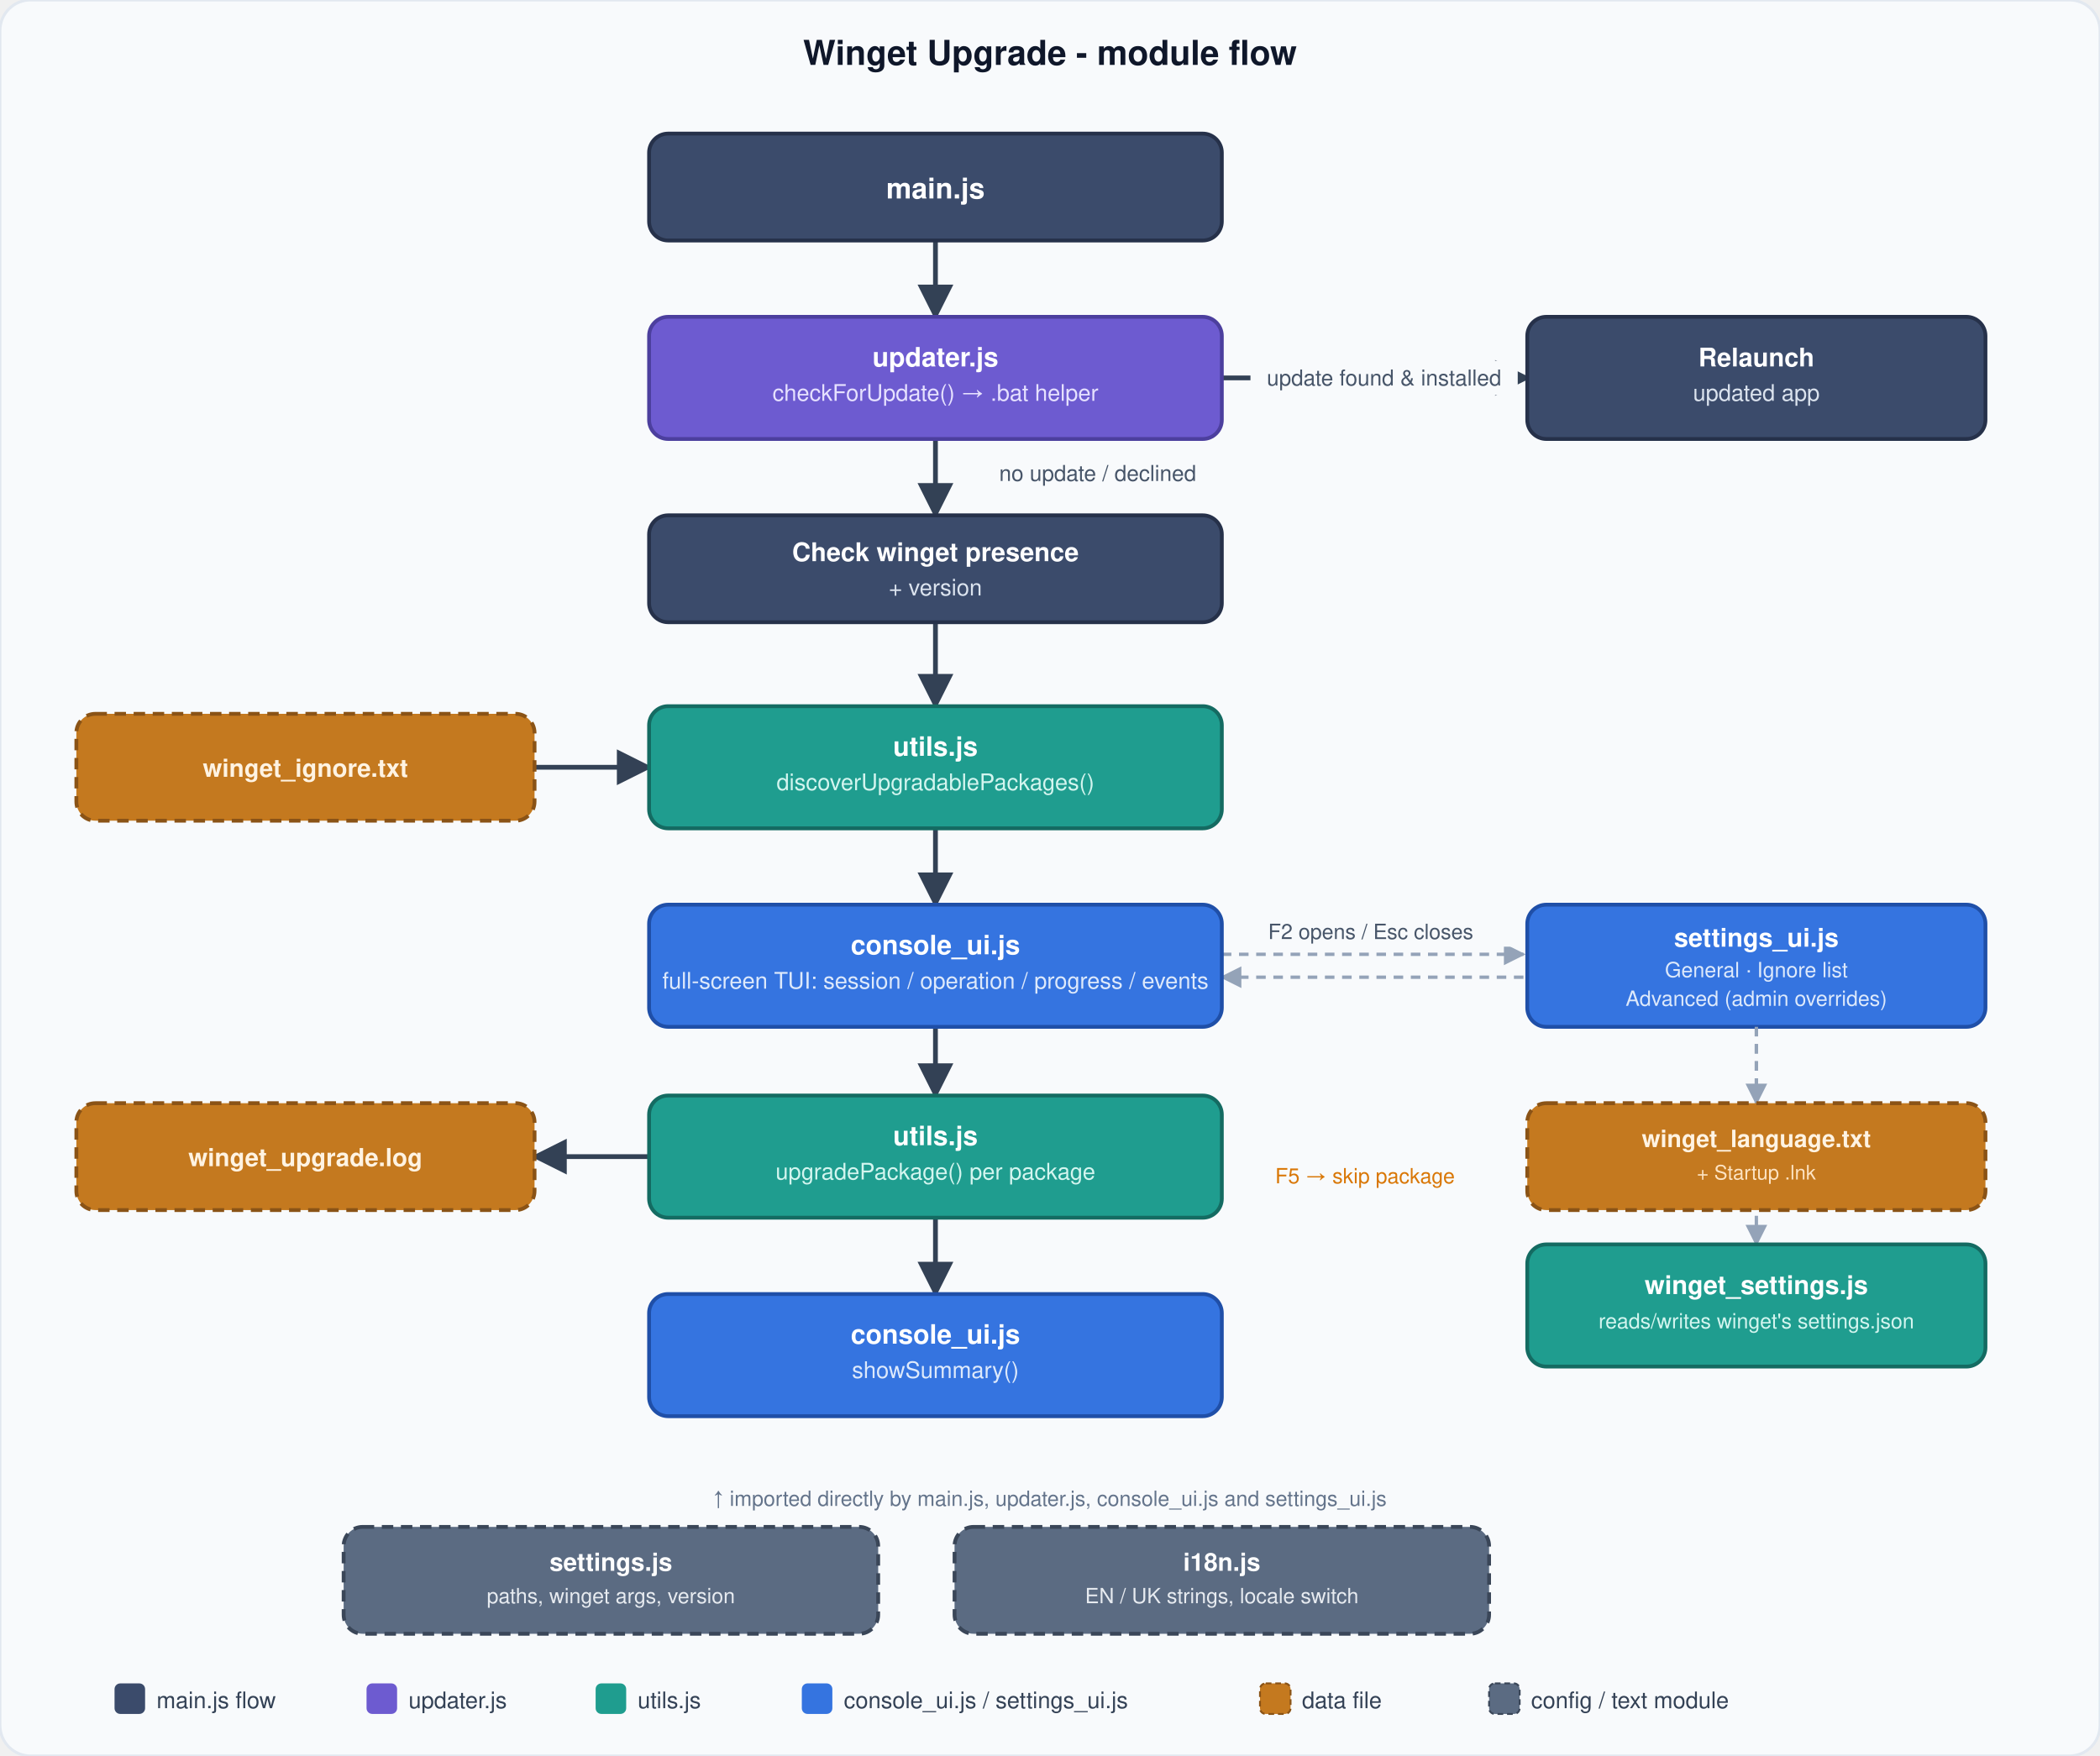
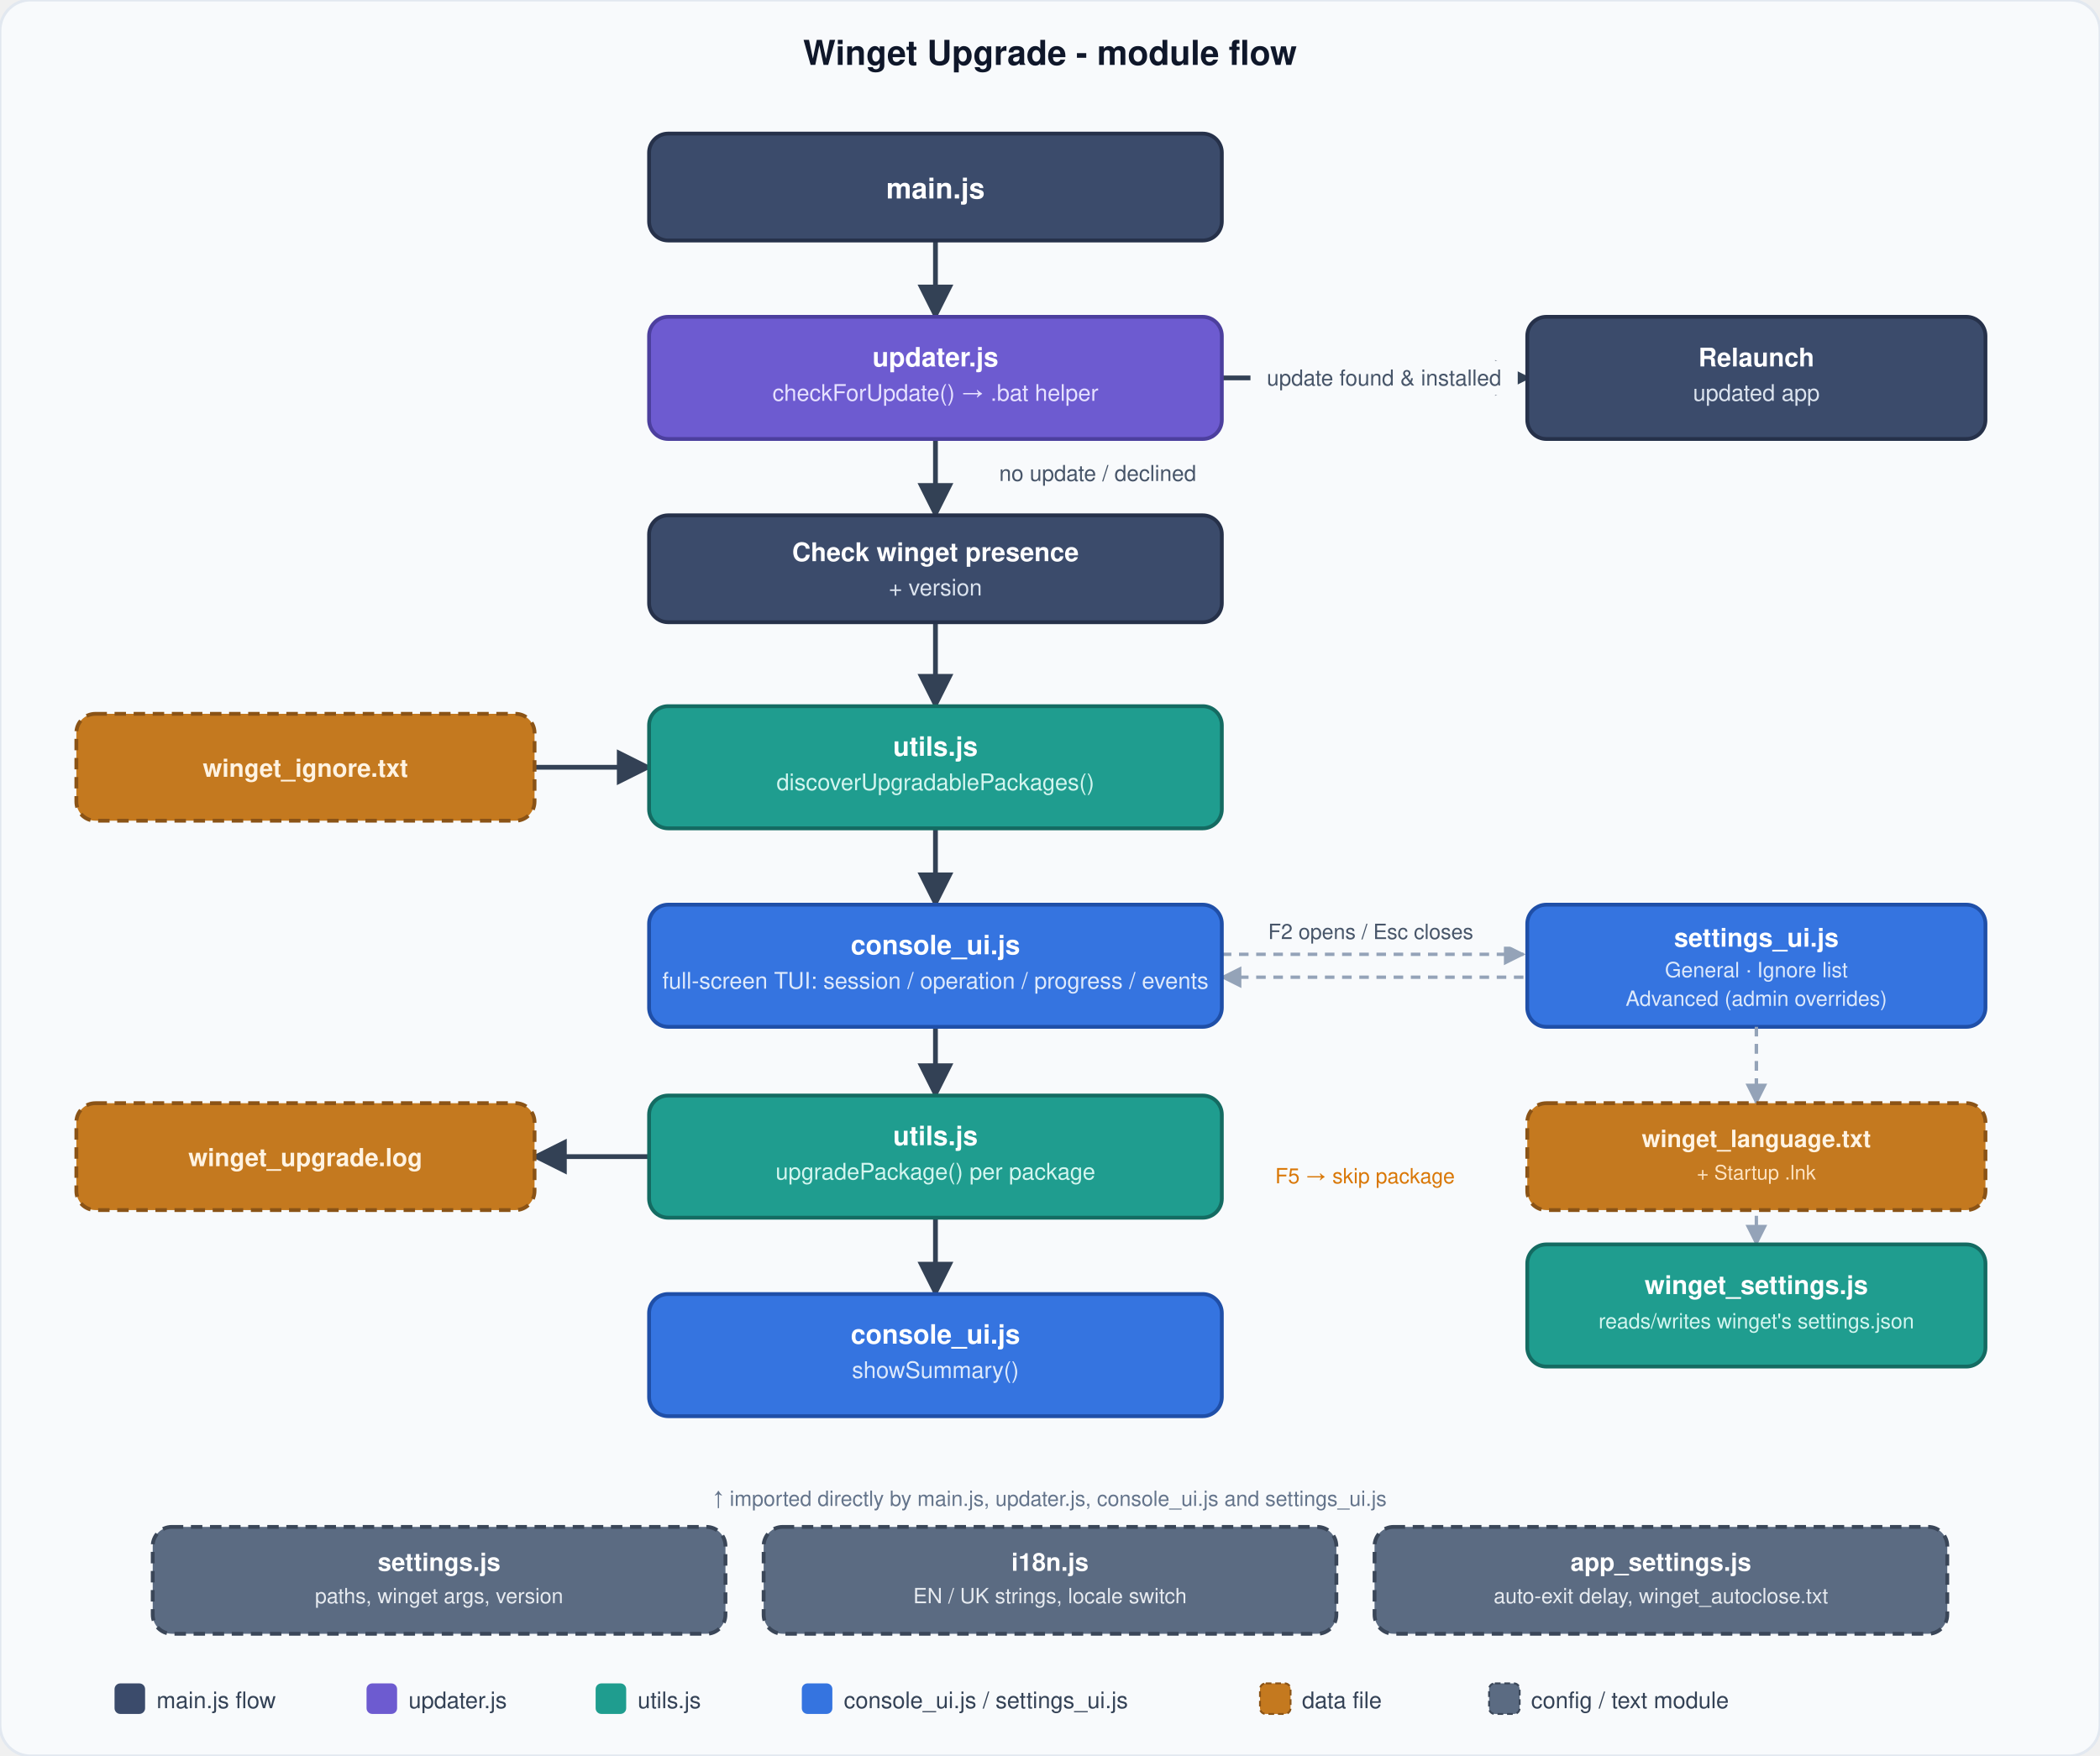
<svg xmlns="http://www.w3.org/2000/svg" viewBox="0 0 1100 920" font-family="Segoe UI, Helvetica, Arial, sans-serif">
  <defs>
    <marker id="arrowSolid" viewBox="0 0 10 10" refX="9" refY="5" markerWidth="7.5" markerHeight="7.5" orient="auto-start-reverse">
      <path d="M0,0 L10,5 L0,10 z" class="arrow-solid" />
    </marker>
    <marker id="arrowDashed" viewBox="0 0 10 10" refX="9" refY="5" markerWidth="6.5" markerHeight="6.5" orient="auto-start-reverse">
      <path d="M0,0 L10,5 L0,10 z" class="arrow-dashed" />
    </marker>
  </defs>
  <style>
    .frame { fill: #f8fafc; stroke: #e2e8f0; }
    .title { fill: #0f172a; }
    .label-bg { fill: #f8fafc; }
    .label-text { fill: #475569; }
    .note-text { fill: #64748b; }
    .legend-text { fill: #334155; }
    .arrow-solid { fill: #334155; }
    .arrow-dashed { fill: #94a3b8; }
    .line-solid { stroke: #334155; }
    .line-dashed { stroke: #94a3b8; }

    @media (prefers-color-scheme: dark) {
      .frame { fill: #111827; stroke: #1f2937; }
      .title { fill: #e5e7eb; }
      .label-bg { fill: #111827; }
      .label-text { fill: #cbd5e1; }
      .note-text { fill: #94a3b8; }
      .legend-text { fill: #cbd5e1; }
      .arrow-solid { fill: #cbd5e1; }
      .arrow-dashed { fill: #64748b; }
      .line-solid { stroke: #cbd5e1; }
      .line-dashed { stroke: #64748b; }
    }
  </style>
  <rect x="0" y="0" width="1100" height="920" rx="16" class="frame" stroke-width="1.5" />
  <text x="550" y="34" text-anchor="middle" font-size="18" font-weight="700" class="title">Winget Upgrade - module flow</text>
  <line x1="490" y1="126" x2="490" y2="166" class="line-solid" stroke-width="2.5" marker-end="url(#arrowSolid)" />
  <line x1="640" y1="198" x2="800" y2="198" class="line-solid" stroke-width="2.5" marker-end="url(#arrowSolid)" />
  <line x1="490" y1="230" x2="490" y2="270" class="line-solid" stroke-width="2.5" marker-end="url(#arrowSolid)" />
  <line x1="490" y1="326" x2="490" y2="370" class="line-solid" stroke-width="2.5" marker-end="url(#arrowSolid)" />
  <line x1="280" y1="402" x2="340" y2="402" class="line-solid" stroke-width="2.5" marker-end="url(#arrowSolid)" />
  <line x1="490" y1="434" x2="490" y2="474" class="line-solid" stroke-width="2.5" marker-end="url(#arrowSolid)" />
  <line x1="490" y1="538" x2="490" y2="574" class="line-solid" stroke-width="2.5" marker-end="url(#arrowSolid)" />
  <line x1="340" y1="606" x2="280" y2="606" class="line-solid" stroke-width="2.5" marker-end="url(#arrowSolid)" />
  <line x1="490" y1="638" x2="490" y2="678" class="line-solid" stroke-width="2.5" marker-end="url(#arrowSolid)" />
  <line x1="640" y1="500" x2="798" y2="500" class="line-dashed" stroke-width="1.75" stroke-dasharray="5,4" marker-end="url(#arrowDashed)" />
  <line x1="798" y1="512" x2="640" y2="512" class="line-dashed" stroke-width="1.75" stroke-dasharray="5,4" marker-end="url(#arrowDashed)" />
  <line x1="920" y1="538" x2="920" y2="578" class="line-dashed" stroke-width="1.75" stroke-dasharray="5,4" marker-end="url(#arrowDashed)" />
  <g font-size="11.5">
    <rect x="655" y="189" width="140" height="18" class="label-bg" />
    <text x="725" y="202" text-anchor="middle" class="label-text">update found &amp; installed</text>
    <rect x="500" y="239" width="150" height="18" class="label-bg" />
    <text x="575" y="252" text-anchor="middle" class="label-text">no update / declined</text>
    <rect x="642" y="480" width="152" height="16" class="label-bg" />
    <text x="718" y="492" text-anchor="middle" font-size="11" class="label-text">F2 opens / Esc closes</text>
    <rect x="650" y="608" width="130" height="16" class="label-bg" />
    <text x="715" y="620" text-anchor="middle" font-size="11" fill="#d97706">F5 → skip package</text>
  </g>
  <g>
    <rect x="340" y="70" width="300" height="56" rx="10" fill="#3b4b6b" stroke="#26314a" stroke-width="2" />
    <text x="490" y="104" text-anchor="middle" font-size="15" font-weight="700" fill="#ffffff">main.js</text>
  </g>
  <g>
    <rect x="340" y="166" width="300" height="64" rx="10" fill="#6d5bd0" stroke="#4c3f9e" stroke-width="2" />
    <text x="490" y="192" text-anchor="middle" font-size="14" font-weight="700" fill="#ffffff">updater.js</text>
    <text x="490" y="210" text-anchor="middle" font-size="12" fill="#e6e1ff">checkForUpdate() → .bat helper</text>
  </g>
  <g>
    <rect x="800" y="166" width="240" height="64" rx="10" fill="#3b4b6b" stroke="#26314a" stroke-width="2" />
    <text x="920" y="192" text-anchor="middle" font-size="13.5" font-weight="700" fill="#ffffff">Relaunch</text>
    <text x="920" y="210" text-anchor="middle" font-size="12" fill="#dbe3ee">updated app</text>
  </g>
  <g>
    <rect x="340" y="270" width="300" height="56" rx="10" fill="#3b4b6b" stroke="#26314a" stroke-width="2" />
    <text x="490" y="294" text-anchor="middle" font-size="13.5" font-weight="700" fill="#ffffff">Check winget presence</text>
    <text x="490" y="312" text-anchor="middle" font-size="12" fill="#dbe3ee">+ version</text>
  </g>
  <g>
    <rect x="340" y="370" width="300" height="64" rx="10" fill="#1f9d8f" stroke="#146b62" stroke-width="2" />
    <text x="490" y="396" text-anchor="middle" font-size="14" font-weight="700" fill="#ffffff">utils.js</text>
    <text x="490" y="414" text-anchor="middle" font-size="12" fill="#d3f5ef">discoverUpgradablePackages()</text>
  </g>
  <g>
    <rect x="40" y="374" width="240" height="56" rx="10" fill="#c4791f" stroke="#8a5316" stroke-width="2" stroke-dasharray="6,4" />
    <text x="160" y="407" text-anchor="middle" font-size="13" font-weight="700" fill="#fff3e2">winget_ignore.txt</text>
  </g>
  <g>
    <rect x="340" y="474" width="300" height="64" rx="10" fill="#3574e0" stroke="#1f4fa8" stroke-width="2" />
    <text x="490" y="500" text-anchor="middle" font-size="14" font-weight="700" fill="#ffffff">console_ui.js</text>
    <text x="490" y="518" text-anchor="middle" font-size="12" fill="#dde9fb">full-screen TUI: session / operation / progress / events</text>
  </g>
  <g>
    <rect x="800" y="474" width="240" height="64" rx="10" fill="#3574e0" stroke="#1f4fa8" stroke-width="2" />
    <text x="920" y="496" text-anchor="middle" font-size="13.5" font-weight="700" fill="#ffffff">settings_ui.js</text>
    <text x="920" y="512" text-anchor="middle" font-size="11" fill="#dde9fb">General · Ignore list</text>
    <text x="920" y="527" text-anchor="middle" font-size="11" fill="#dde9fb">Advanced (admin overrides)</text>
  </g>
  <line x1="920" y1="538" x2="920" y2="652" class="line-dashed" stroke-width="1.75" stroke-dasharray="5,4" marker-end="url(#arrowDashed)" />
  <g>
    <rect x="800" y="652" width="240" height="64" rx="10" fill="#1f9d8f" stroke="#146b62" stroke-width="2" />
    <text x="920" y="678" text-anchor="middle" font-size="13.5" font-weight="700" fill="#ffffff">winget_settings.js</text>
    <text x="920" y="696" text-anchor="middle" font-size="11" fill="#d3f5ef">reads/writes winget's settings.json</text>
  </g>
  <g>
    <rect x="800" y="578" width="240" height="56" rx="10" fill="#c4791f" stroke="#8a5316" stroke-width="2" stroke-dasharray="6,4" />
    <text x="920" y="601" text-anchor="middle" font-size="12.5" font-weight="700" fill="#fff3e2">winget_language.txt</text>
    <text x="920" y="618" text-anchor="middle" font-size="10.5" fill="#fde3c2">+ Startup .lnk</text>
  </g>
  <g>
    <rect x="340" y="574" width="300" height="64" rx="10" fill="#1f9d8f" stroke="#146b62" stroke-width="2" />
    <text x="490" y="600" text-anchor="middle" font-size="14" font-weight="700" fill="#ffffff">utils.js</text>
    <text x="490" y="618" text-anchor="middle" font-size="12" fill="#d3f5ef">upgradePackage() per package</text>
  </g>
  <g>
    <rect x="40" y="578" width="240" height="56" rx="10" fill="#c4791f" stroke="#8a5316" stroke-width="2" stroke-dasharray="6,4" />
    <text x="160" y="611" text-anchor="middle" font-size="13" font-weight="700" fill="#fff3e2">winget_upgrade.log</text>
  </g>
  <g>
    <rect x="340" y="678" width="300" height="64" rx="10" fill="#3574e0" stroke="#1f4fa8" stroke-width="2" />
    <text x="490" y="704" text-anchor="middle" font-size="14" font-weight="700" fill="#ffffff">console_ui.js</text>
    <text x="490" y="722" text-anchor="middle" font-size="12" fill="#dde9fb">showSummary()</text>
  </g>
  <g>
-     <rect x="180" y="800" width="280" height="56" rx="10" fill="#5b6b82" stroke="#3a4658" stroke-width="2" stroke-dasharray="6,4" />
-     <text x="320" y="823" text-anchor="middle" font-size="13" font-weight="700" fill="#ffffff">settings.js</text>
-     <text x="320" y="840" text-anchor="middle" font-size="11" fill="#e7ebf0">paths, winget args, version</text>
+     <rect x="80" y="800" width="300" height="56" rx="10" fill="#5b6b82" stroke="#3a4658" stroke-width="2" stroke-dasharray="6,4" />
+     <text x="230" y="823" text-anchor="middle" font-size="13" font-weight="700" fill="#ffffff">settings.js</text>
+     <text x="230" y="840" text-anchor="middle" font-size="11" fill="#e7ebf0">paths, winget args, version</text>
  </g>
  <g>
-     <rect x="500" y="800" width="280" height="56" rx="10" fill="#5b6b82" stroke="#3a4658" stroke-width="2" stroke-dasharray="6,4" />
-     <text x="640" y="823" text-anchor="middle" font-size="13" font-weight="700" fill="#ffffff">i18n.js</text>
-     <text x="640" y="840" text-anchor="middle" font-size="11" fill="#e7ebf0">EN / UK strings, locale switch</text>
+     <rect x="400" y="800" width="300" height="56" rx="10" fill="#5b6b82" stroke="#3a4658" stroke-width="2" stroke-dasharray="6,4" />
+     <text x="550" y="823" text-anchor="middle" font-size="13" font-weight="700" fill="#ffffff">i18n.js</text>
+     <text x="550" y="840" text-anchor="middle" font-size="11" fill="#e7ebf0">EN / UK strings, locale switch</text>
+   </g>
+   <g>
+     <rect x="720" y="800" width="300" height="56" rx="10" fill="#5b6b82" stroke="#3a4658" stroke-width="2" stroke-dasharray="6,4" />
+     <text x="870" y="823" text-anchor="middle" font-size="13" font-weight="700" fill="#ffffff">app_settings.js</text>
+     <text x="870" y="840" text-anchor="middle" font-size="11" fill="#e7ebf0">auto-exit delay, winget_autoclose.txt</text>
  </g>
  <text x="550" y="789" text-anchor="middle" font-size="11" class="note-text">↑ imported directly by main.js, updater.js, console_ui.js and settings_ui.js</text>
  <g font-size="12">
    <rect x="60" y="882" width="16" height="16" rx="3" fill="#3b4b6b" />
    <text x="82" y="895" class="legend-text">main.js flow</text>
    <rect x="192" y="882" width="16" height="16" rx="3" fill="#6d5bd0" />
    <text x="214" y="895" class="legend-text">updater.js</text>
    <rect x="312" y="882" width="16" height="16" rx="3" fill="#1f9d8f" />
    <text x="334" y="895" class="legend-text">utils.js</text>
    <rect x="420" y="882" width="16" height="16" rx="3" fill="#3574e0" />
    <text x="442" y="895" class="legend-text">console_ui.js / settings_ui.js</text>
    <rect x="660" y="882" width="16" height="16" rx="3" fill="#c4791f" stroke="#8a5316" stroke-dasharray="3,2" />
    <text x="682" y="895" class="legend-text">data file</text>
    <rect x="780" y="882" width="16" height="16" rx="3" fill="#5b6b82" stroke="#3a4658" stroke-dasharray="3,2" />
    <text x="802" y="895" class="legend-text">config / text module</text>
  </g>
</svg>
